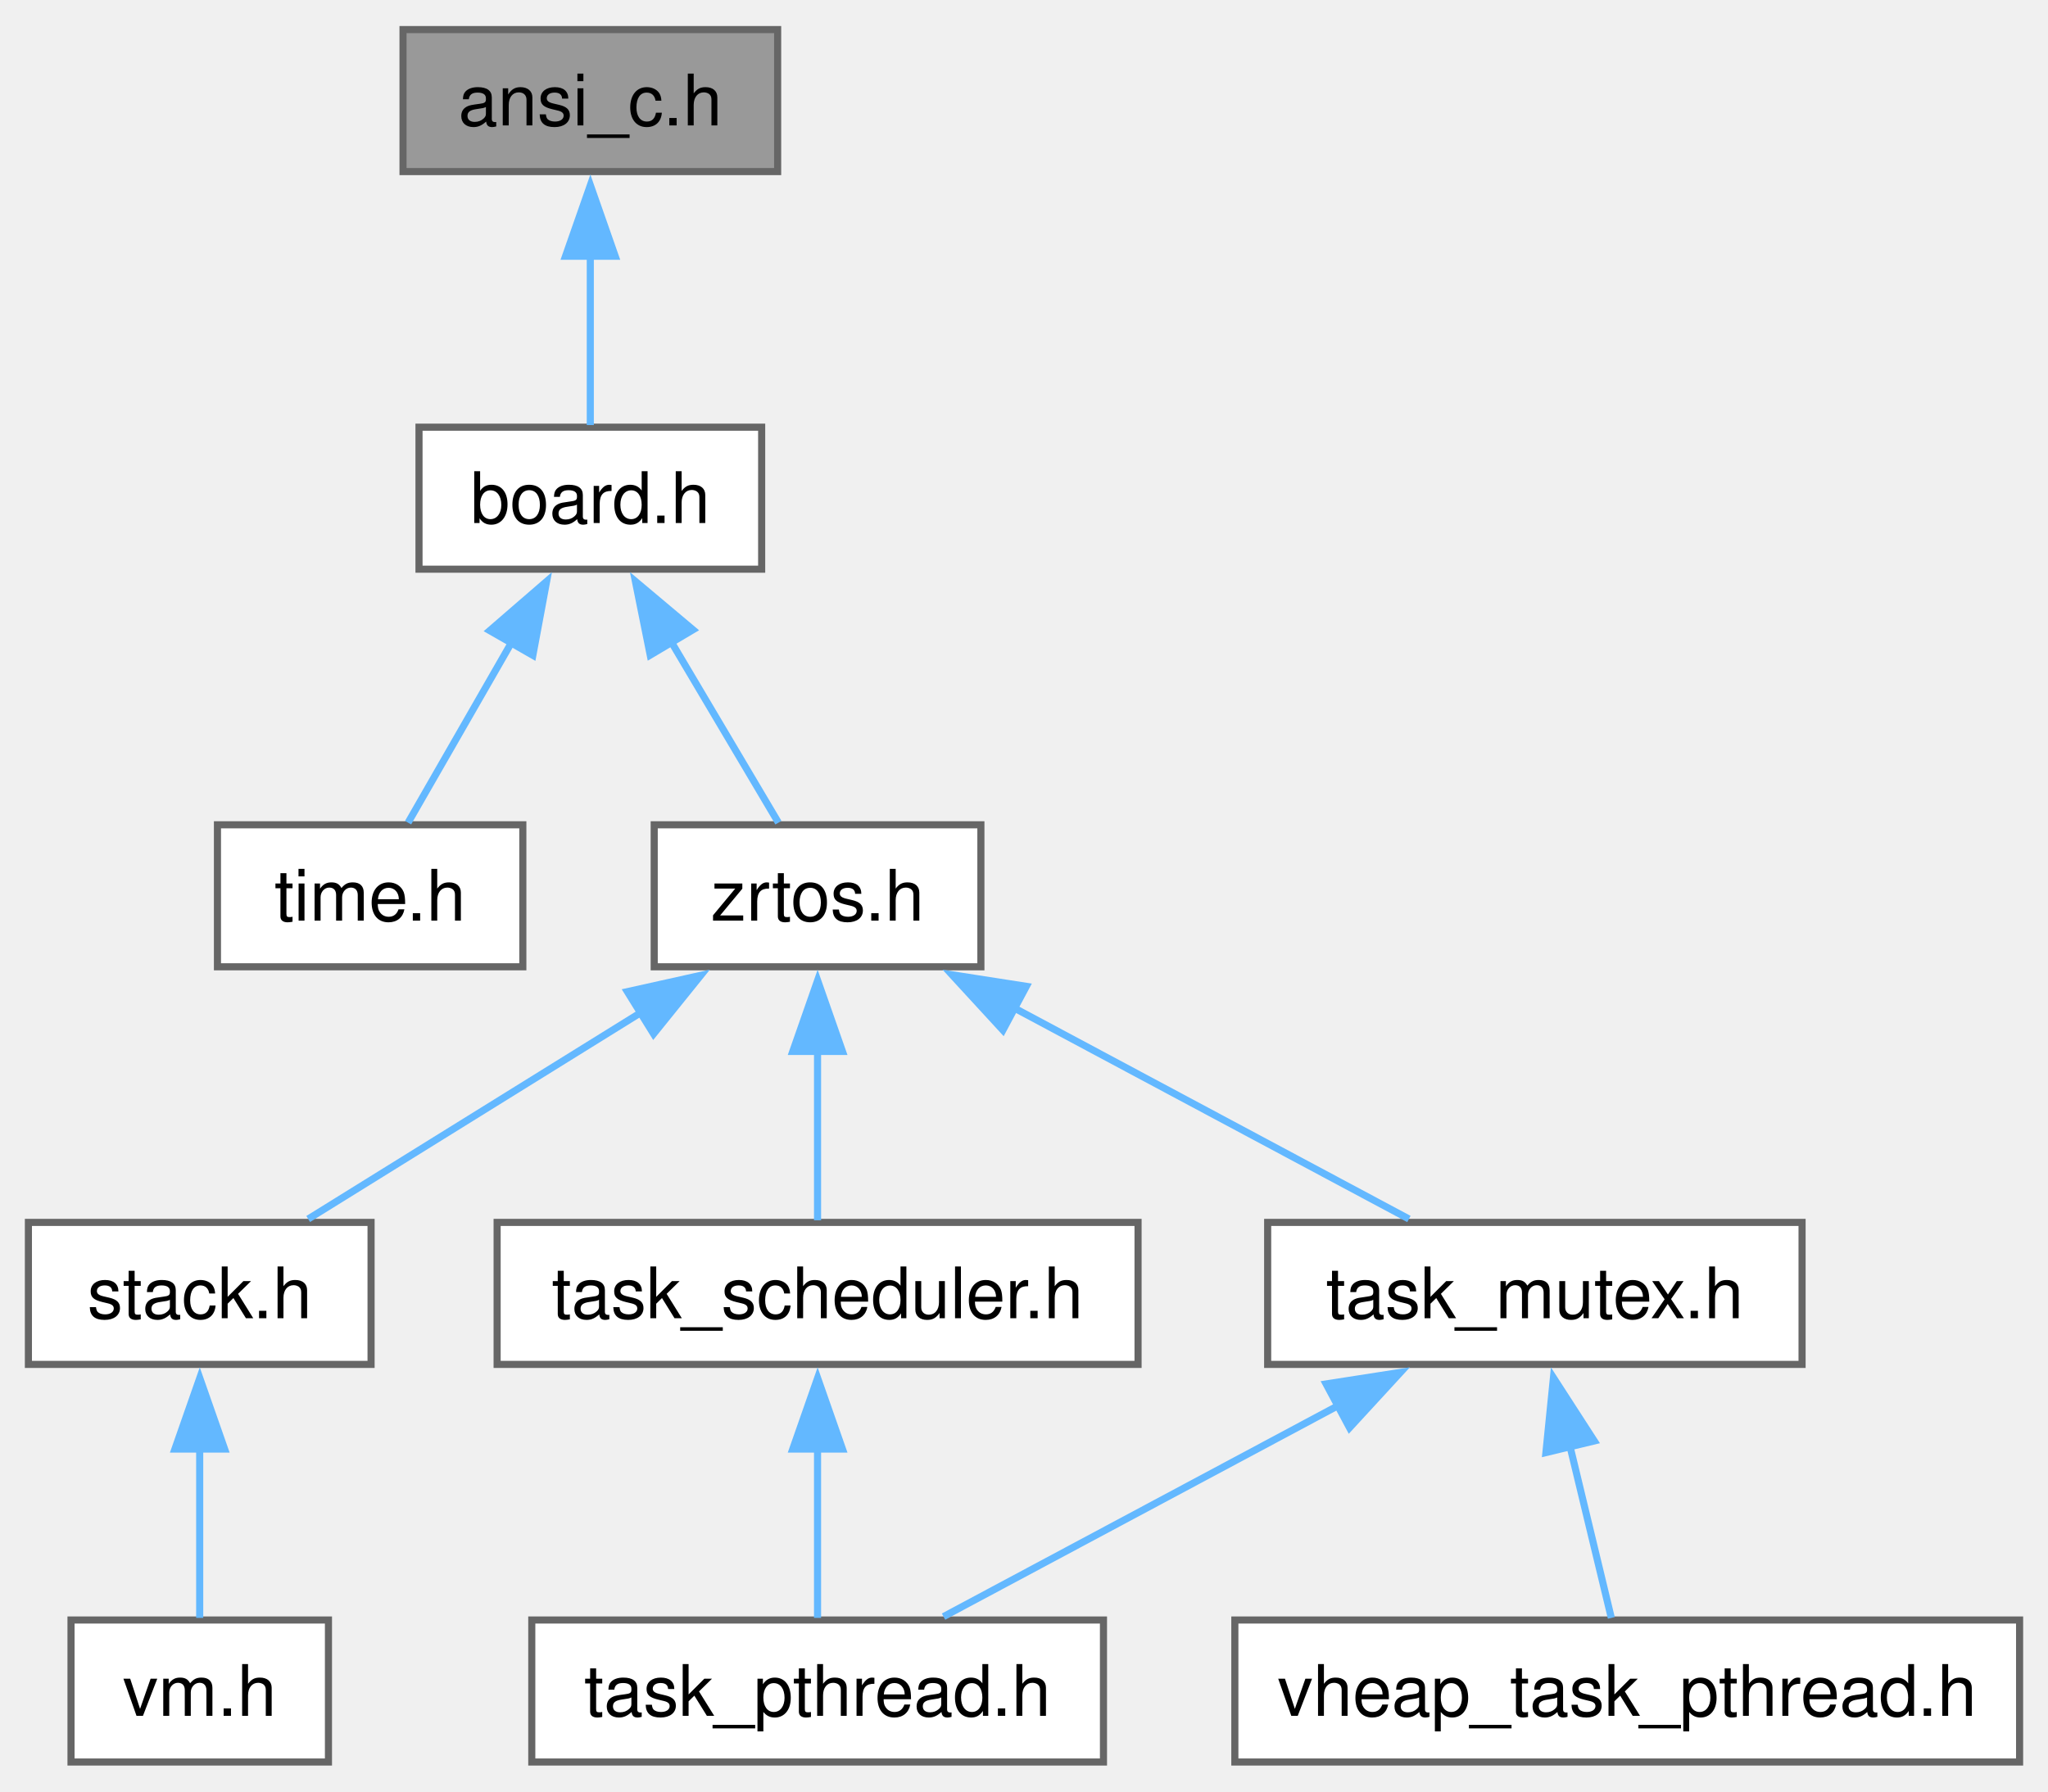
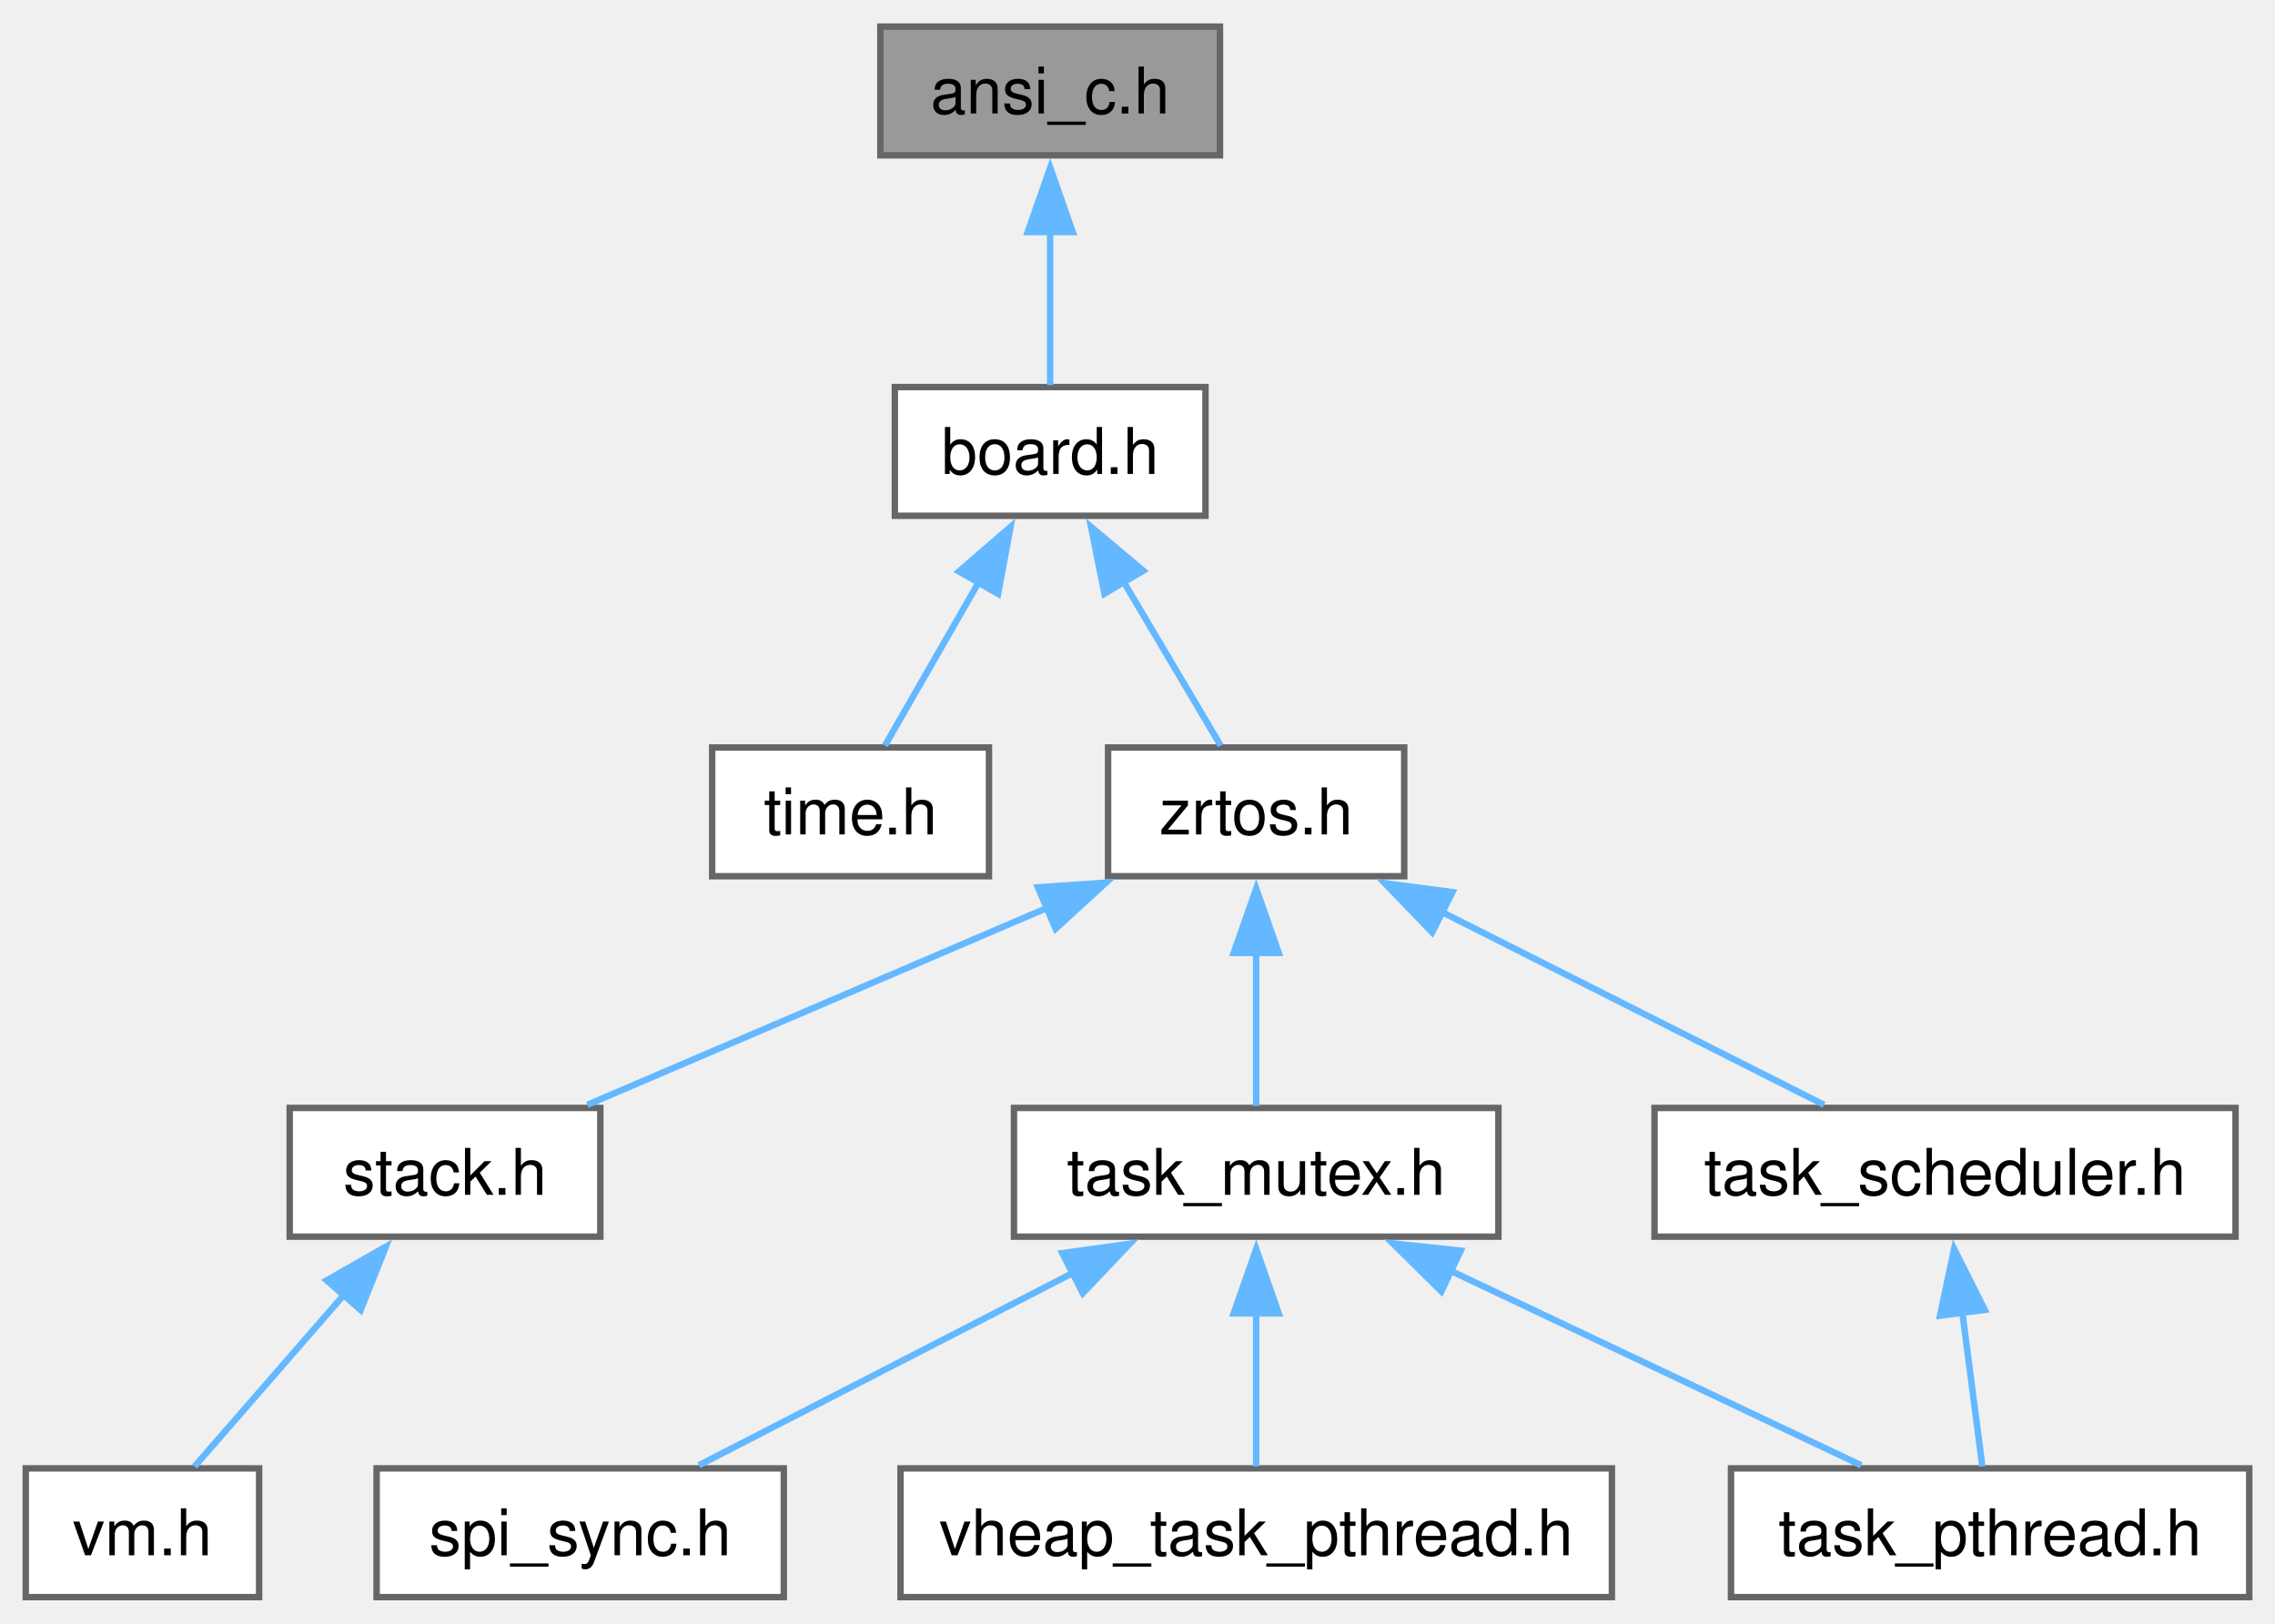
- <svg xmlns="http://www.w3.org/2000/svg" xmlns:xlink="http://www.w3.org/1999/xlink" width="288pt" height="252pt" viewBox="0.00 0.00 288.38 252.00">
+ <svg xmlns="http://www.w3.org/2000/svg" xmlns:xlink="http://www.w3.org/1999/xlink" width="353pt" height="252pt" viewBox="0.00 0.00 353.38 252.00">
  <g id="graph0" class="graph" transform="scale(1 1) rotate(0) translate(4 248)">
    <g id="Node000001" class="node">
      <g id="a_Node000001">
        <a xlink:title=" ">
-           <polygon fill="#999999" stroke="#666666" points="105.5,-244 52.75,-244 52.75,-224 105.5,-224 105.5,-244" />
-           <text text-anchor="middle" x="79.12" y="-230.5" font-family="Helvetica,sans-Serif" font-size="10.00">ansi_c.h</text>
+           <polygon fill="#999999" stroke="#666666" points="185.5,-244 132.75,-244 132.75,-224 185.5,-224 185.5,-244" />
+           <text text-anchor="middle" x="159.12" y="-230.5" font-family="Helvetica,sans-Serif" font-size="10.00">ansi_c.h</text>
        </a>
      </g>
    </g>
    <g id="Node000002" class="node">
      <g id="a_Node000002">
        <a xlink:href="board_8h.html" target="_top" xlink:title=" ">
-           <polygon fill="white" stroke="#666666" points="103.25,-188 55,-188 55,-168 103.25,-168 103.25,-188" />
-           <text text-anchor="middle" x="79.12" y="-174.5" font-family="Helvetica,sans-Serif" font-size="10.00">board.h</text>
+           <polygon fill="white" stroke="#666666" points="183.25,-188 135,-188 135,-168 183.25,-168 183.25,-188" />
+           <text text-anchor="middle" x="159.12" y="-174.5" font-family="Helvetica,sans-Serif" font-size="10.00">board.h</text>
        </a>
      </g>
    </g>
    <g id="edge1_Node000001_Node000002" class="edge">
      <g id="a_edge1_Node000001_Node000002">
        <a xlink:title=" ">
-           <path fill="none" stroke="#63b8ff" d="M79.12,-212.13C79.12,-203.9 79.12,-194.85 79.12,-188.3" />
-           <polygon fill="#63b8ff" stroke="#63b8ff" points="75.63,-212.08 79.13,-222.08 82.63,-212.08 75.63,-212.08" />
+           <path fill="none" stroke="#63b8ff" d="M159.12,-212.13C159.12,-203.9 159.12,-194.85 159.12,-188.3" />
+           <polygon fill="#63b8ff" stroke="#63b8ff" points="155.63,-212.08 159.13,-222.08 162.63,-212.08 155.63,-212.08" />
        </a>
      </g>
    </g>
    <g id="Node000003" class="node">
      <g id="a_Node000003">
        <a xlink:href="time_8h.html" target="_top" xlink:title=" ">
-           <polygon fill="white" stroke="#666666" points="69.62,-132 26.62,-132 26.62,-112 69.62,-112 69.62,-132" />
-           <text text-anchor="middle" x="48.12" y="-118.5" font-family="Helvetica,sans-Serif" font-size="10.00">time.h</text>
+           <polygon fill="white" stroke="#666666" points="149.62,-132 106.62,-132 106.62,-112 149.62,-112 149.62,-132" />
+           <text text-anchor="middle" x="128.12" y="-118.5" font-family="Helvetica,sans-Serif" font-size="10.00">time.h</text>
        </a>
      </g>
    </g>
    <g id="edge2_Node000002_Node000003" class="edge">
      <g id="a_edge2_Node000002_Node000003">
        <a xlink:title=" ">
-           <path fill="none" stroke="#63b8ff" d="M68.14,-157.87C63.16,-149.19 57.49,-139.32 53.46,-132.3" />
-           <polygon fill="#63b8ff" stroke="#63b8ff" points="64.96,-159.35 72.97,-166.28 71.03,-155.87 64.96,-159.35" />
+           <path fill="none" stroke="#63b8ff" d="M148.14,-157.87C143.16,-149.19 137.49,-139.32 133.46,-132.3" />
+           <polygon fill="#63b8ff" stroke="#63b8ff" points="144.96,-159.35 152.97,-166.28 151.03,-155.87 144.96,-159.35" />
        </a>
      </g>
    </g>
    <g id="Node000004" class="node">
      <g id="a_Node000004">
        <a xlink:href="zrtos_8h.html" target="_top" xlink:title=" ">
-           <polygon fill="white" stroke="#666666" points="134.12,-132 88.12,-132 88.12,-112 134.12,-112 134.12,-132" />
-           <text text-anchor="middle" x="111.12" y="-118.5" font-family="Helvetica,sans-Serif" font-size="10.00">zrtos.h</text>
+           <polygon fill="white" stroke="#666666" points="214.12,-132 168.12,-132 168.12,-112 214.12,-112 214.12,-132" />
+           <text text-anchor="middle" x="191.12" y="-118.5" font-family="Helvetica,sans-Serif" font-size="10.00">zrtos.h</text>
        </a>
      </g>
    </g>
    <g id="edge3_Node000002_Node000004" class="edge">
      <g id="a_edge3_Node000002_Node000004">
        <a xlink:title=" ">
-           <path fill="none" stroke="#63b8ff" d="M90.46,-157.87C95.61,-149.19 101.46,-139.32 105.61,-132.3" />
-           <polygon fill="#63b8ff" stroke="#63b8ff" points="87.56,-155.9 85.47,-166.29 93.58,-159.47 87.56,-155.9" />
+           <path fill="none" stroke="#63b8ff" d="M170.46,-157.87C175.61,-149.19 181.46,-139.32 185.61,-132.3" />
+           <polygon fill="#63b8ff" stroke="#63b8ff" points="167.56,-155.9 165.47,-166.29 173.58,-159.47 167.56,-155.9" />
        </a>
      </g>
    </g>
    <g id="Node000005" class="node">
      <g id="a_Node000005">
        <a xlink:href="stack_8h.html" target="_top" xlink:title=" ">
-           <polygon fill="white" stroke="#666666" points="48.25,-76 0,-76 0,-56 48.25,-56 48.25,-76" />
-           <text text-anchor="middle" x="24.12" y="-62.5" font-family="Helvetica,sans-Serif" font-size="10.00">stack.h</text>
+           <polygon fill="white" stroke="#666666" points="89.25,-76 41,-76 41,-56 89.25,-56 89.25,-76" />
+           <text text-anchor="middle" x="65.12" y="-62.5" font-family="Helvetica,sans-Serif" font-size="10.00">stack.h</text>
        </a>
      </g>
    </g>
    <g id="edge4_Node000004_Node000005" class="edge">
      <g id="a_edge4_Node000004_Node000005">
        <a xlink:title=" ">
-           <path fill="none" stroke="#63b8ff" d="M86.22,-105.54C71.12,-96.17 52.33,-84.51 39.4,-76.48" />
-           <polygon fill="#63b8ff" stroke="#63b8ff" points="84.34,-108.5 94.68,-110.8 88.03,-102.55 84.34,-108.5" />
+           <path fill="none" stroke="#63b8ff" d="M158.79,-107.14C136.35,-97.52 107.05,-84.97 87.24,-76.48" />
+           <polygon fill="#63b8ff" stroke="#63b8ff" points="157.22,-110.28 167.79,-111 159.97,-103.84 157.22,-110.28" />
        </a>
      </g>
    </g>
    <g id="Node000007" class="node">
      <g id="a_Node000007">
        <a xlink:href="task__mutex_8h.html" target="_top" xlink:title=" ">
-           <polygon fill="white" stroke="#666666" points="249.75,-76 174.5,-76 174.5,-56 249.75,-56 249.75,-76" />
-           <text text-anchor="middle" x="212.12" y="-62.5" font-family="Helvetica,sans-Serif" font-size="10.00">task_mutex.h</text>
+           <polygon fill="white" stroke="#666666" points="228.75,-76 153.5,-76 153.5,-56 228.75,-56 228.75,-76" />
+           <text text-anchor="middle" x="191.12" y="-62.5" font-family="Helvetica,sans-Serif" font-size="10.00">task_mutex.h</text>
        </a>
      </g>
    </g>
    <g id="edge6_Node000004_Node000007" class="edge">
      <g id="a_edge6_Node000004_Node000007">
        <a xlink:title=" ">
-           <path fill="none" stroke="#63b8ff" d="M138.53,-106.35C156.31,-96.84 178.95,-84.74 194.39,-76.48" />
-           <polygon fill="#63b8ff" stroke="#63b8ff" points="137.22,-103.08 130.05,-110.88 140.52,-109.25 137.22,-103.08" />
+           <path fill="none" stroke="#63b8ff" d="M191.12,-100.13C191.12,-91.9 191.12,-82.85 191.12,-76.3" />
+           <polygon fill="#63b8ff" stroke="#63b8ff" points="187.63,-100.08 191.13,-110.08 194.63,-100.08 187.63,-100.08" />
        </a>
      </g>
    </g>
-     <g id="Node000010" class="node">
-       <g id="a_Node000010">
+     <g id="Node000011" class="node">
+       <g id="a_Node000011">
        <a xlink:href="task__scheduler_8h.html" target="_top" xlink:title=" ">
-           <polygon fill="white" stroke="#666666" points="156.25,-76 66,-76 66,-56 156.25,-56 156.25,-76" />
-           <text text-anchor="middle" x="111.12" y="-62.5" font-family="Helvetica,sans-Serif" font-size="10.00">task_scheduler.h</text>
+           <polygon fill="white" stroke="#666666" points="343.25,-76 253,-76 253,-56 343.25,-56 343.25,-76" />
+           <text text-anchor="middle" x="298.12" y="-62.5" font-family="Helvetica,sans-Serif" font-size="10.00">task_scheduler.h</text>
        </a>
      </g>
    </g>
-     <g id="edge9_Node000004_Node000010" class="edge">
-       <g id="a_edge9_Node000004_Node000010">
+     <g id="edge10_Node000004_Node000011" class="edge">
+       <g id="a_edge10_Node000004_Node000011">
        <a xlink:title=" ">
-           <path fill="none" stroke="#63b8ff" d="M111.12,-100.13C111.12,-91.9 111.12,-82.85 111.12,-76.3" />
-           <polygon fill="#63b8ff" stroke="#63b8ff" points="107.63,-100.08 111.13,-110.08 114.63,-100.08 107.63,-100.08" />
+           <path fill="none" stroke="#63b8ff" d="M219.9,-106.48C238.77,-96.96 262.9,-84.78 279.34,-76.48" />
+           <polygon fill="#63b8ff" stroke="#63b8ff" points="218.46,-103.28 211.11,-110.91 221.62,-109.53 218.46,-103.28" />
        </a>
      </g>
    </g>
    <g id="Node000006" class="node">
      <g id="a_Node000006">
        <a xlink:href="vm_8h.html" target="_top" xlink:title=" ">
-           <polygon fill="white" stroke="#666666" points="42.25,-20 6,-20 6,0 42.25,0 42.25,-20" />
-           <text text-anchor="middle" x="24.12" y="-6.5" font-family="Helvetica,sans-Serif" font-size="10.00">vm.h</text>
+           <polygon fill="white" stroke="#666666" points="36.25,-20 0,-20 0,0 36.25,0 36.25,-20" />
+           <text text-anchor="middle" x="18.12" y="-6.5" font-family="Helvetica,sans-Serif" font-size="10.00">vm.h</text>
        </a>
      </g>
    </g>
    <g id="edge5_Node000005_Node000006" class="edge">
      <g id="a_edge5_Node000005_Node000006">
        <a xlink:title=" ">
-           <path fill="none" stroke="#63b8ff" d="M24.12,-44.13C24.12,-35.9 24.12,-26.85 24.12,-20.3" />
-           <polygon fill="#63b8ff" stroke="#63b8ff" points="20.63,-44.08 24.13,-54.08 27.63,-44.08 20.63,-44.08" />
+           <path fill="none" stroke="#63b8ff" d="M49.46,-47C41.68,-38.06 32.59,-27.62 26.22,-20.3" />
+           <polygon fill="#63b8ff" stroke="#63b8ff" points="46.74,-49.21 55.94,-54.45 52.02,-44.61 46.74,-49.21" />
        </a>
      </g>
    </g>
    <g id="Node000008" class="node">
      <g id="a_Node000008">
-         <a xlink:href="task__pthread_8h.html" target="_top" xlink:title=" ">
-           <polygon fill="white" stroke="#666666" points="151.38,-20 70.88,-20 70.88,0 151.38,0 151.38,-20" />
-           <text text-anchor="middle" x="111.12" y="-6.5" font-family="Helvetica,sans-Serif" font-size="10.00">task_pthread.h</text>
+         <a xlink:href="spi__sync_8h.html" target="_top" xlink:title=" ">
+           <polygon fill="white" stroke="#666666" points="117.75,-20 54.5,-20 54.5,0 117.75,0 117.75,-20" />
+           <text text-anchor="middle" x="86.12" y="-6.5" font-family="Helvetica,sans-Serif" font-size="10.00">spi_sync.h</text>
        </a>
      </g>
    </g>
    <g id="edge7_Node000007_Node000008" class="edge">
      <g id="a_edge7_Node000007_Node000008">
        <a xlink:title=" ">
-           <path fill="none" stroke="#63b8ff" d="M184.72,-50.35C166.94,-40.84 144.3,-28.74 128.86,-20.48" />
-           <polygon fill="#63b8ff" stroke="#63b8ff" points="182.73,-53.25 193.2,-54.88 186.03,-47.08 182.73,-53.25" />
+           <path fill="none" stroke="#63b8ff" d="M162.63,-50.35C144.15,-40.84 120.61,-28.74 104.56,-20.48" />
+           <polygon fill="#63b8ff" stroke="#63b8ff" points="161,-53.44 171.49,-54.9 164.2,-47.22 161,-53.44" />
        </a>
      </g>
    </g>
    <g id="Node000009" class="node">
      <g id="a_Node000009">
-         <a xlink:href="vheap__task__pthread_8h.html" target="_top" xlink:title=" ">
-           <polygon fill="white" stroke="#666666" points="280.38,-20 169.88,-20 169.88,0 280.38,0 280.38,-20" />
-           <text text-anchor="middle" x="225.12" y="-6.5" font-family="Helvetica,sans-Serif" font-size="10.00">vheap_task_pthread.h</text>
+         <a xlink:href="task__pthread_8h.html" target="_top" xlink:title=" ">
+           <polygon fill="white" stroke="#666666" points="345.38,-20 264.88,-20 264.88,0 345.38,0 345.38,-20" />
+           <text text-anchor="middle" x="305.12" y="-6.5" font-family="Helvetica,sans-Serif" font-size="10.00">task_pthread.h</text>
        </a>
      </g>
    </g>
    <g id="edge8_Node000007_Node000009" class="edge">
      <g id="a_edge8_Node000007_Node000009">
        <a xlink:title=" ">
-           <path fill="none" stroke="#63b8ff" d="M217.08,-44.43C219.08,-36.11 221.29,-26.93 222.89,-20.3" />
-           <polygon fill="#63b8ff" stroke="#63b8ff" points="213.68,-43.58 214.74,-54.12 220.49,-45.22 213.68,-43.58" />
+           <path fill="none" stroke="#63b8ff" d="M221.22,-50.75C241.41,-41.18 267.44,-28.85 285.11,-20.48" />
+           <polygon fill="#63b8ff" stroke="#63b8ff" points="219.89,-47.5 212.35,-54.95 222.89,-53.83 219.89,-47.5" />
        </a>
      </g>
    </g>
-     <g id="edge10_Node000010_Node000008" class="edge">
-       <g id="a_edge10_Node000010_Node000008">
+     <g id="Node000010" class="node">
+       <g id="a_Node000010">
+         <a xlink:href="vheap__task__pthread_8h.html" target="_top" xlink:title=" ">
+           <polygon fill="white" stroke="#666666" points="246.38,-20 135.88,-20 135.88,0 246.38,0 246.38,-20" />
+           <text text-anchor="middle" x="191.12" y="-6.5" font-family="Helvetica,sans-Serif" font-size="10.00">vheap_task_pthread.h</text>
+         </a>
+       </g>
+     </g>
+     <g id="edge9_Node000007_Node000010" class="edge">
+       <g id="a_edge9_Node000007_Node000010">
        <a xlink:title=" ">
-           <path fill="none" stroke="#63b8ff" d="M111.12,-44.13C111.12,-35.9 111.12,-26.85 111.12,-20.3" />
-           <polygon fill="#63b8ff" stroke="#63b8ff" points="107.63,-44.08 111.13,-54.08 114.63,-44.08 107.63,-44.08" />
+           <path fill="none" stroke="#63b8ff" d="M191.12,-44.13C191.12,-35.9 191.12,-26.85 191.12,-20.3" />
+           <polygon fill="#63b8ff" stroke="#63b8ff" points="187.63,-44.08 191.13,-54.08 194.63,-44.08 187.63,-44.08" />
+         </a>
+       </g>
+     </g>
+     <g id="edge11_Node000011_Node000009" class="edge">
+       <g id="a_edge11_Node000011_Node000009">
+         <a xlink:title=" ">
+           <path fill="none" stroke="#63b8ff" d="M300.79,-44.43C301.87,-36.11 303.06,-26.93 303.92,-20.3" />
+           <polygon fill="#63b8ff" stroke="#63b8ff" points="297.35,-43.73 299.54,-54.09 304.3,-44.63 297.35,-43.73" />
        </a>
      </g>
    </g>
  </g>
</svg>
